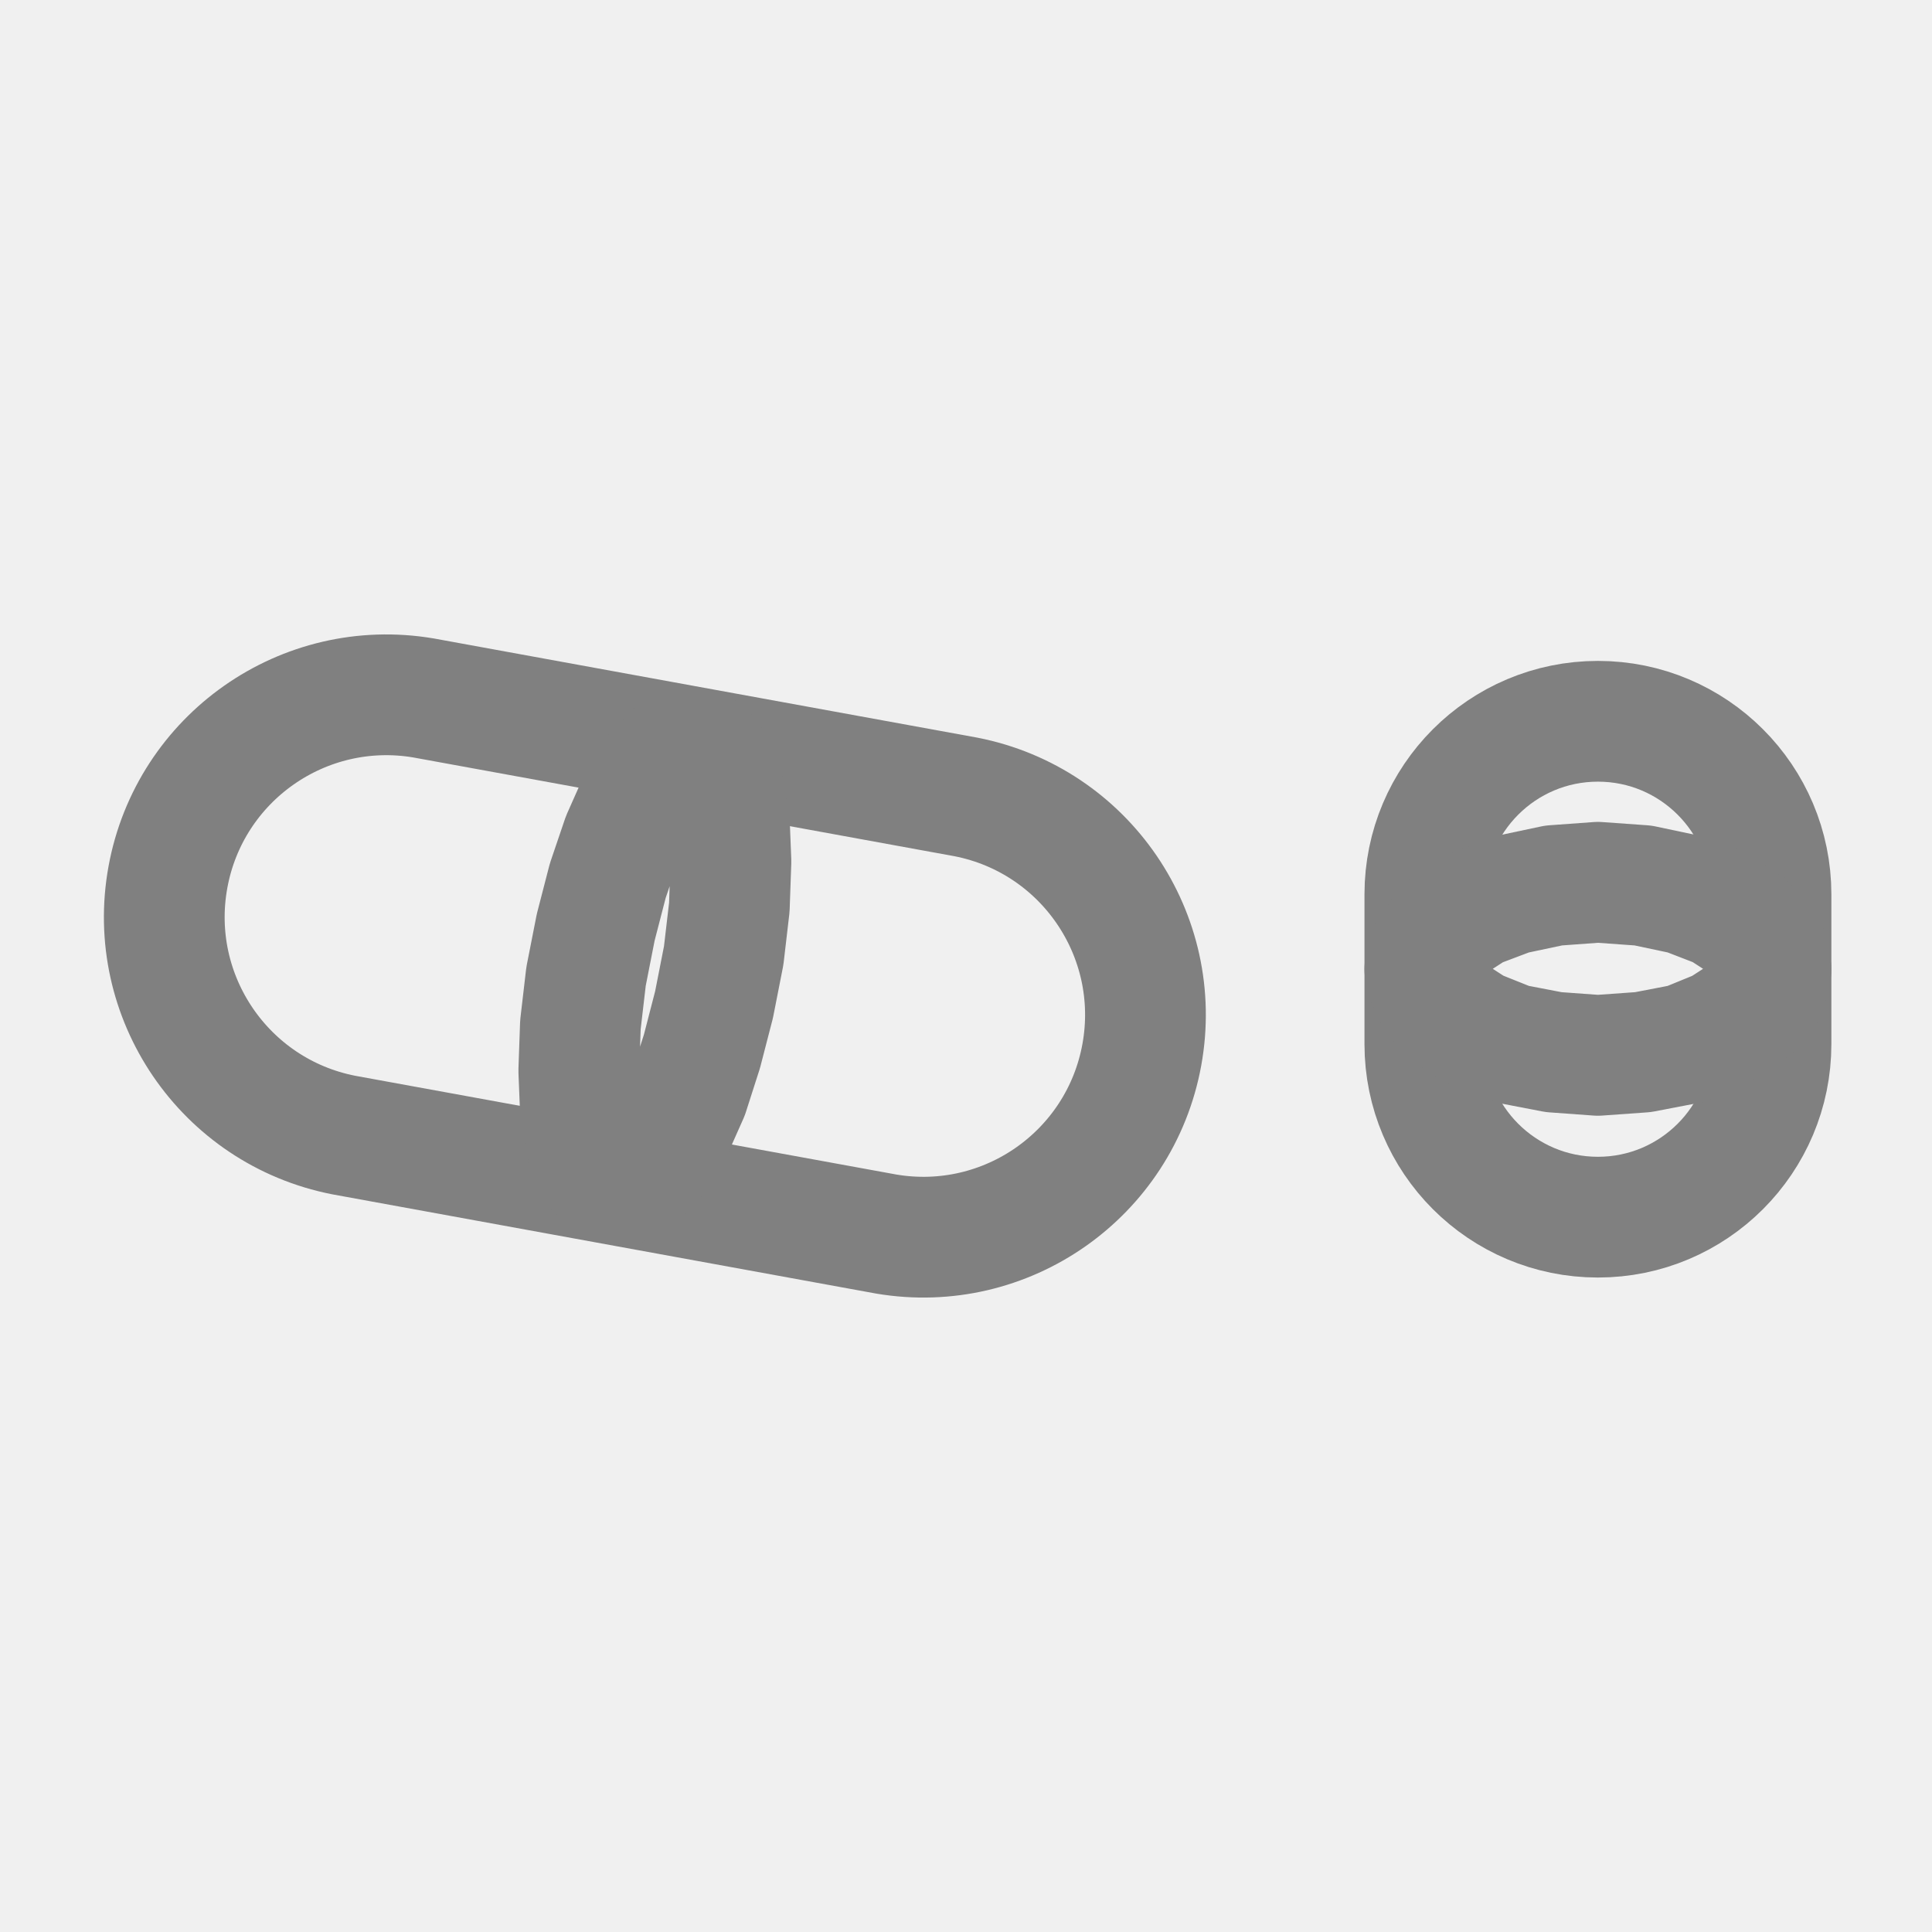
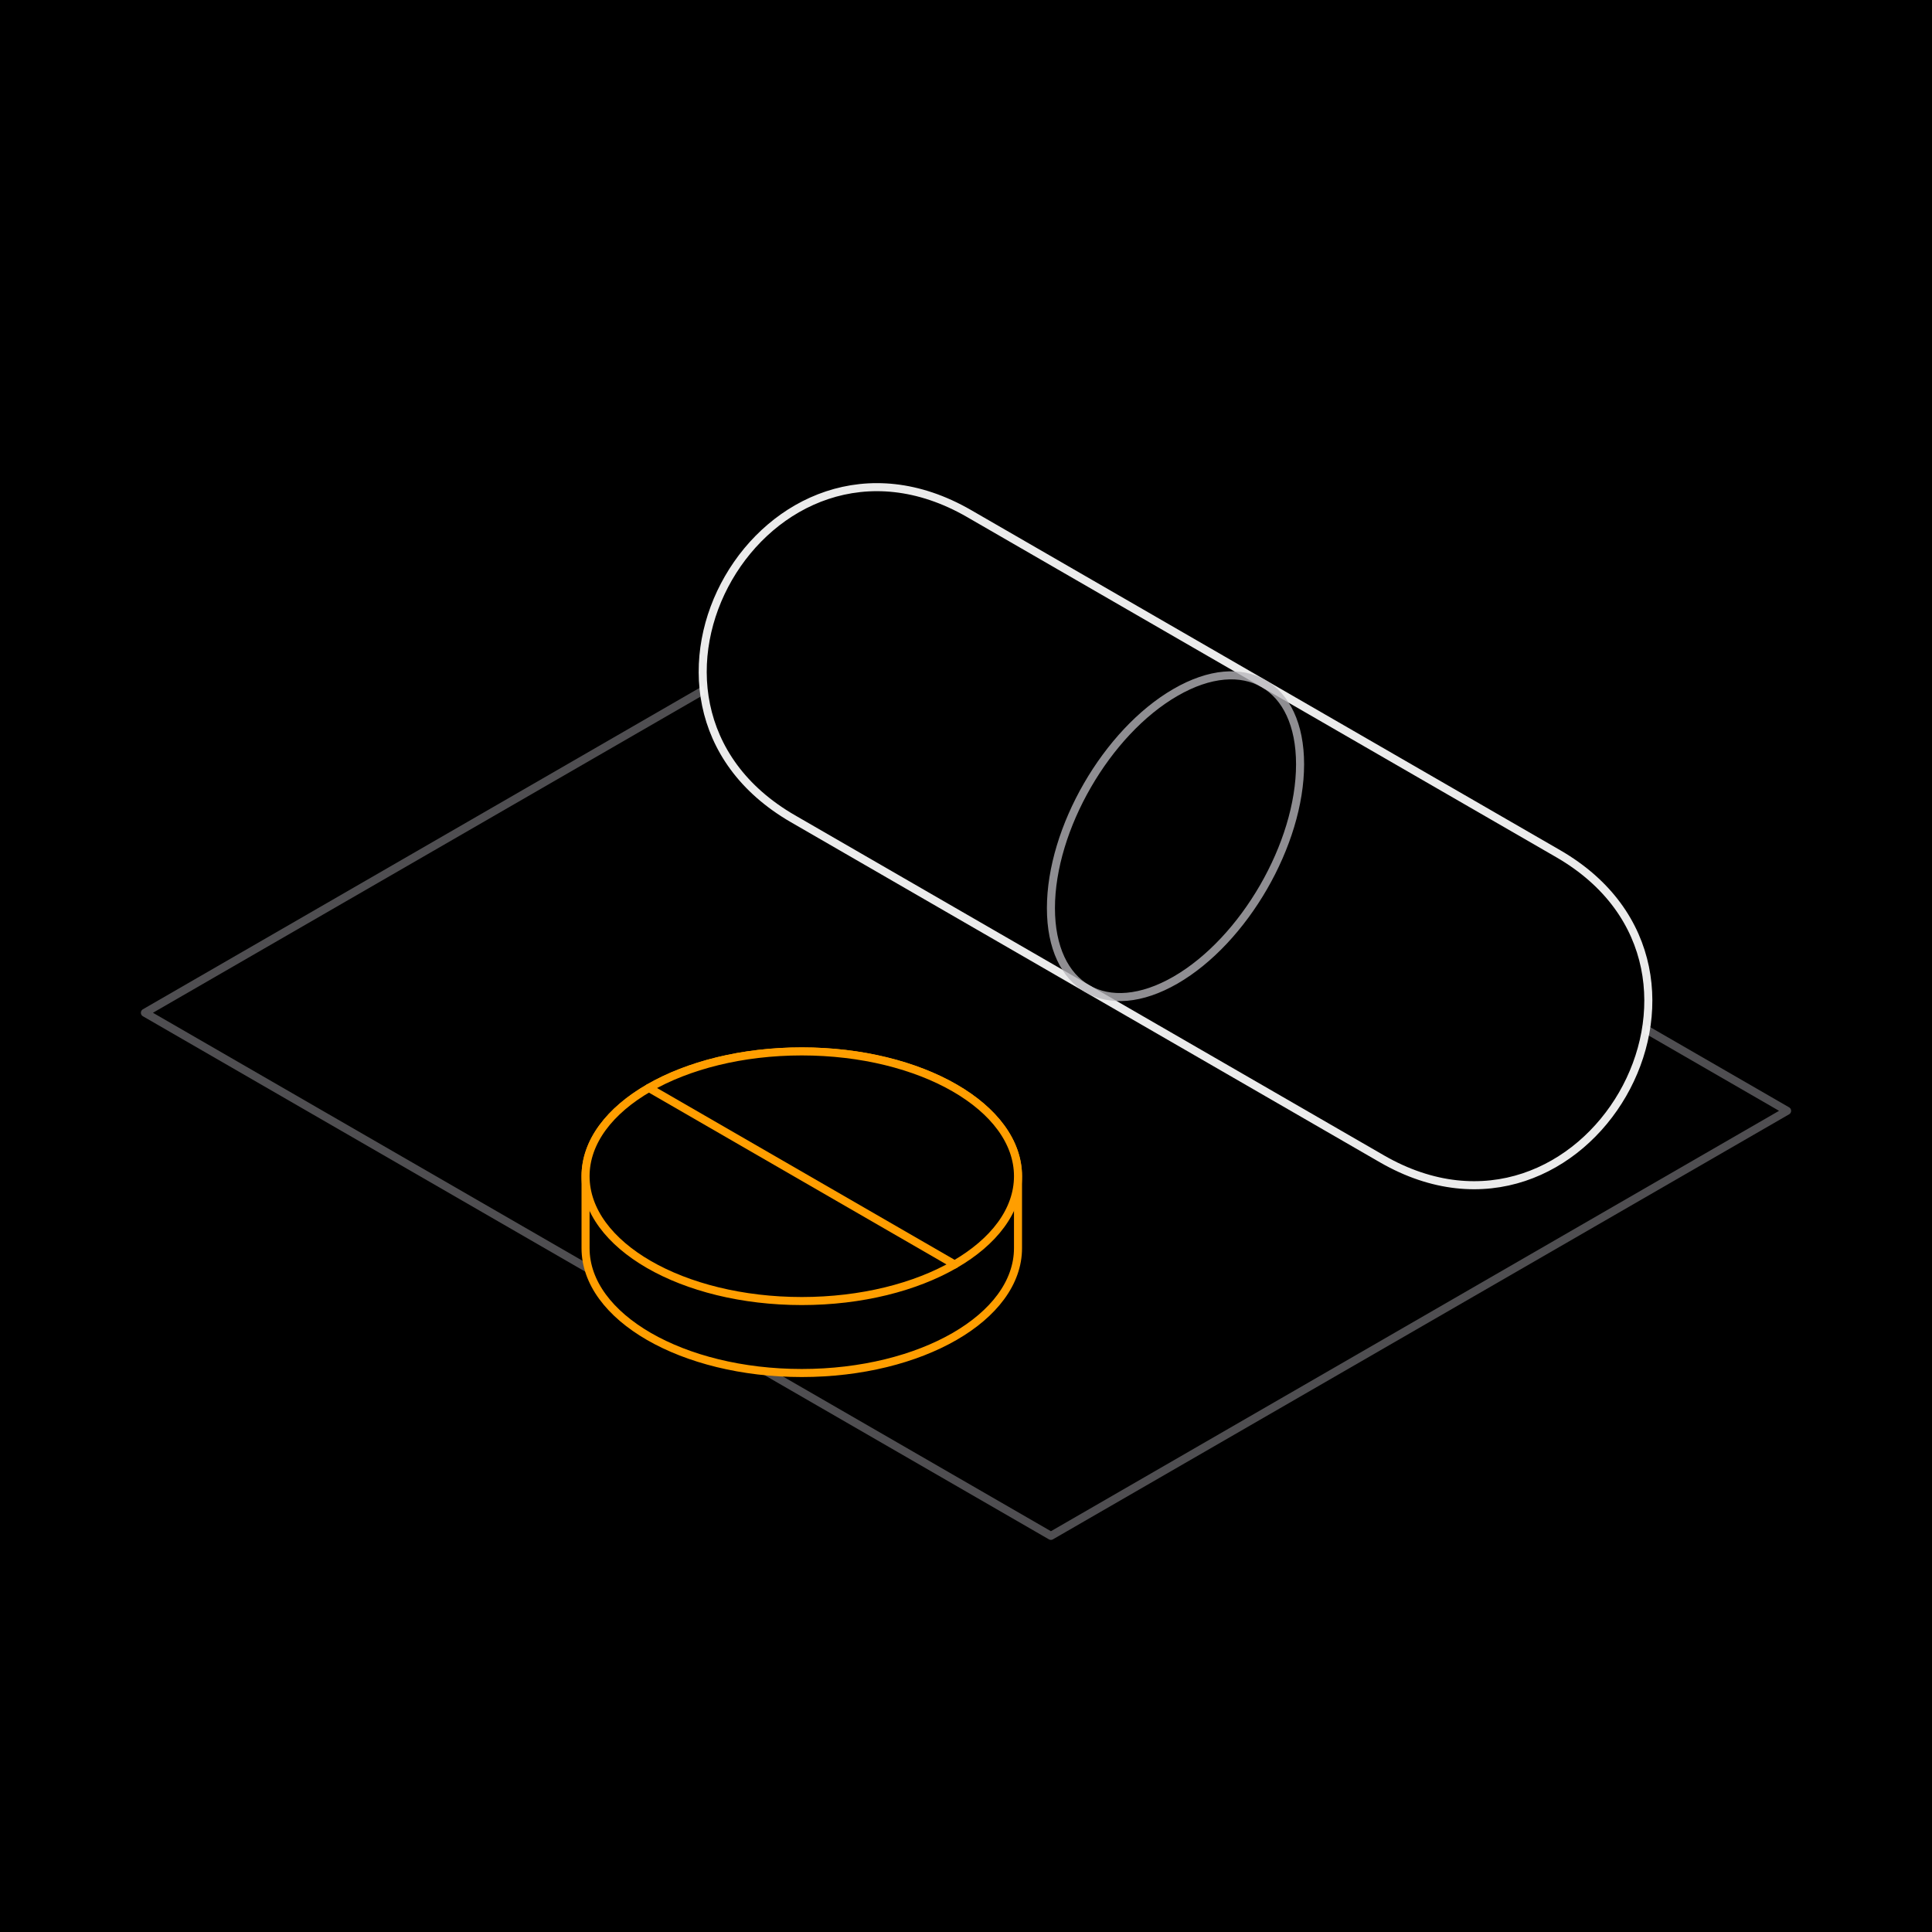
- <svg xmlns="http://www.w3.org/2000/svg" viewBox="0 0 24 24" width="24" height="24" fill="none" stroke="#808080" stroke-width="1.5" stroke-linecap="round" stroke-linejoin="round" role="img" aria-label="objeto-drug">
-   <path d="M4.27,14.1L11.01,15.33A2.76,2.76 0 0 0 12,9.9L5.26,8.67A2.76,2.76 0 0 0 4.27,14.1Z" />
-   <path d="M7.19,13.3L7.21,12.73L7.28,12.13L7.4,11.52L7.55,10.94L7.73,10.41L7.93,9.96L8.14,9.61L8.35,9.38L8.55,9.28L8.72,9.32L8.87,9.49L8.99,9.79L9.06,10.2L9.08,10.7L9.06,11.27L8.99,11.87L8.87,12.48L8.72,13.06L8.55,13.59L8.35,14.04L8.14,14.39L7.93,14.62L7.73,14.72L7.55,14.68L7.4,14.51L7.28,14.21L7.21,13.8Z" />
-   <path d="M22,12.97L22,11.11A2.15,2.15 0 0 0 17.7,11.11L17.7,12.97A2.15,2.15 0 0 0 22,12.97Z" />
-   <path d="M21.37,12.79L20.93,12.97L20.41,13.07L19.85,13.11L19.3,13.07L18.78,12.97L18.33,12.79L17.99,12.57L17.78,12.31L17.7,12.04L17.78,11.76L17.99,11.5L18.33,11.28L18.78,11.11L19.3,11L19.85,10.96L20.41,11L20.93,11.11L21.37,11.28L21.71,11.5L21.93,11.76L22,12.04L21.93,12.31L21.71,12.57Z" />
+ <svg xmlns="http://www.w3.org/2000/svg" viewBox="0.00 0.00 240.00 240.00" fill="none" stroke-linecap="round" stroke-linejoin="round" stroke-width="1" role="img">
+   <rect x="0" y="0" width="240" height="240" fill="#000000" stroke="none" />
+   <path d="M109.45,73.01L222.00,137.99L130.55,190.79L18.00,125.81Z" fill="none" stroke="#848388" stroke-opacity="0.6" />
+   <path d="M98.51,101.71L171.66,143.95C196.94,158.54 218.82,120.63 193.55,106.04L120.39,63.80C95.12,49.21 73.23,87.12 98.51,101.71Z" fill="#000000" stroke="#FFFFFF" stroke-opacity="0.92" />
+   <path d="M130.55,112.81C130.55,102.94 137.48,90.94 146.03,86.01C154.57,81.07 161.50,85.07 161.50,94.94C161.50,104.81 154.57,116.81 146.03,121.75C137.48,126.68 130.55,122.68 130.55,112.81Z" fill="none" stroke="#B7B6BB" stroke-opacity="0.78" />
+   <g id="acento">
+     <path d="M72.74,146.11L72.74,155.05C72.74,163.61 84.77,170.56 99.60,170.56C114.43,170.56 126.46,163.61 126.46,155.05L126.46,146.11C126.46,137.55 114.43,130.61 99.60,130.61C84.77,130.61 72.74,137.55 72.74,146.11Z" fill="#000000" stroke="#FF9E00" />
+     <path d="M99.60,161.62C84.77,161.62 72.74,154.68 72.74,146.11C72.74,137.55 84.77,130.61 99.60,130.61C114.43,130.61 126.46,137.55 126.46,146.11C126.46,154.68 114.43,161.62 99.60,161.62Z" fill="#000000" stroke="#FF9E00" />
+     <path d="M80.61,135.15L118.59,157.08" fill="none" stroke="#FF9E00" />
+   </g>
</svg>
